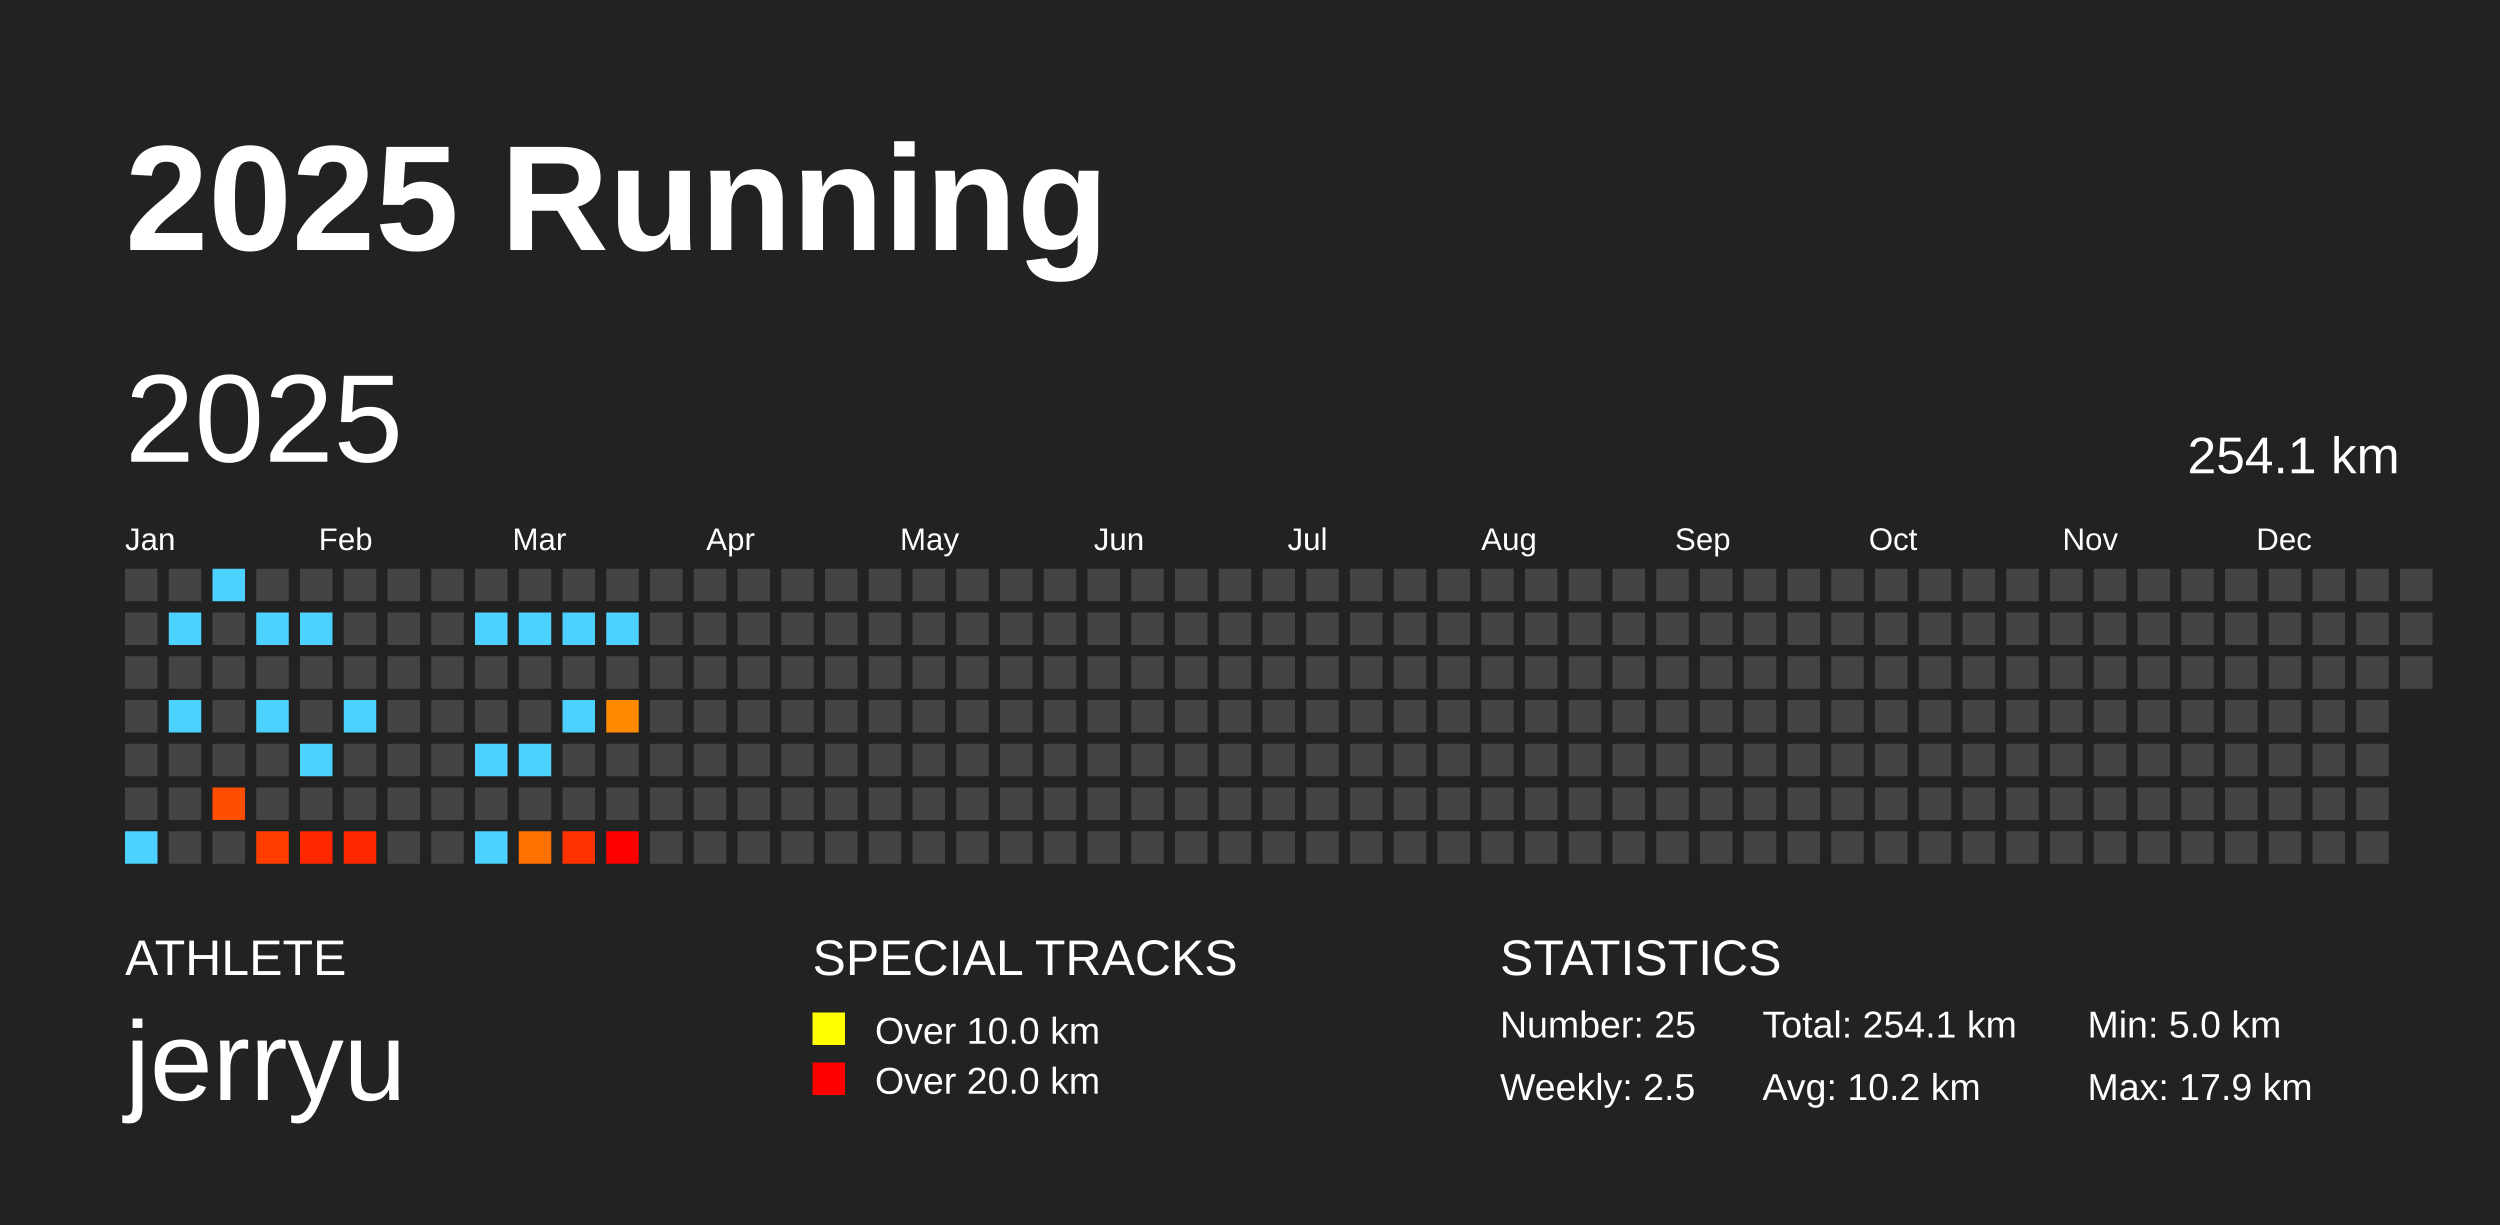
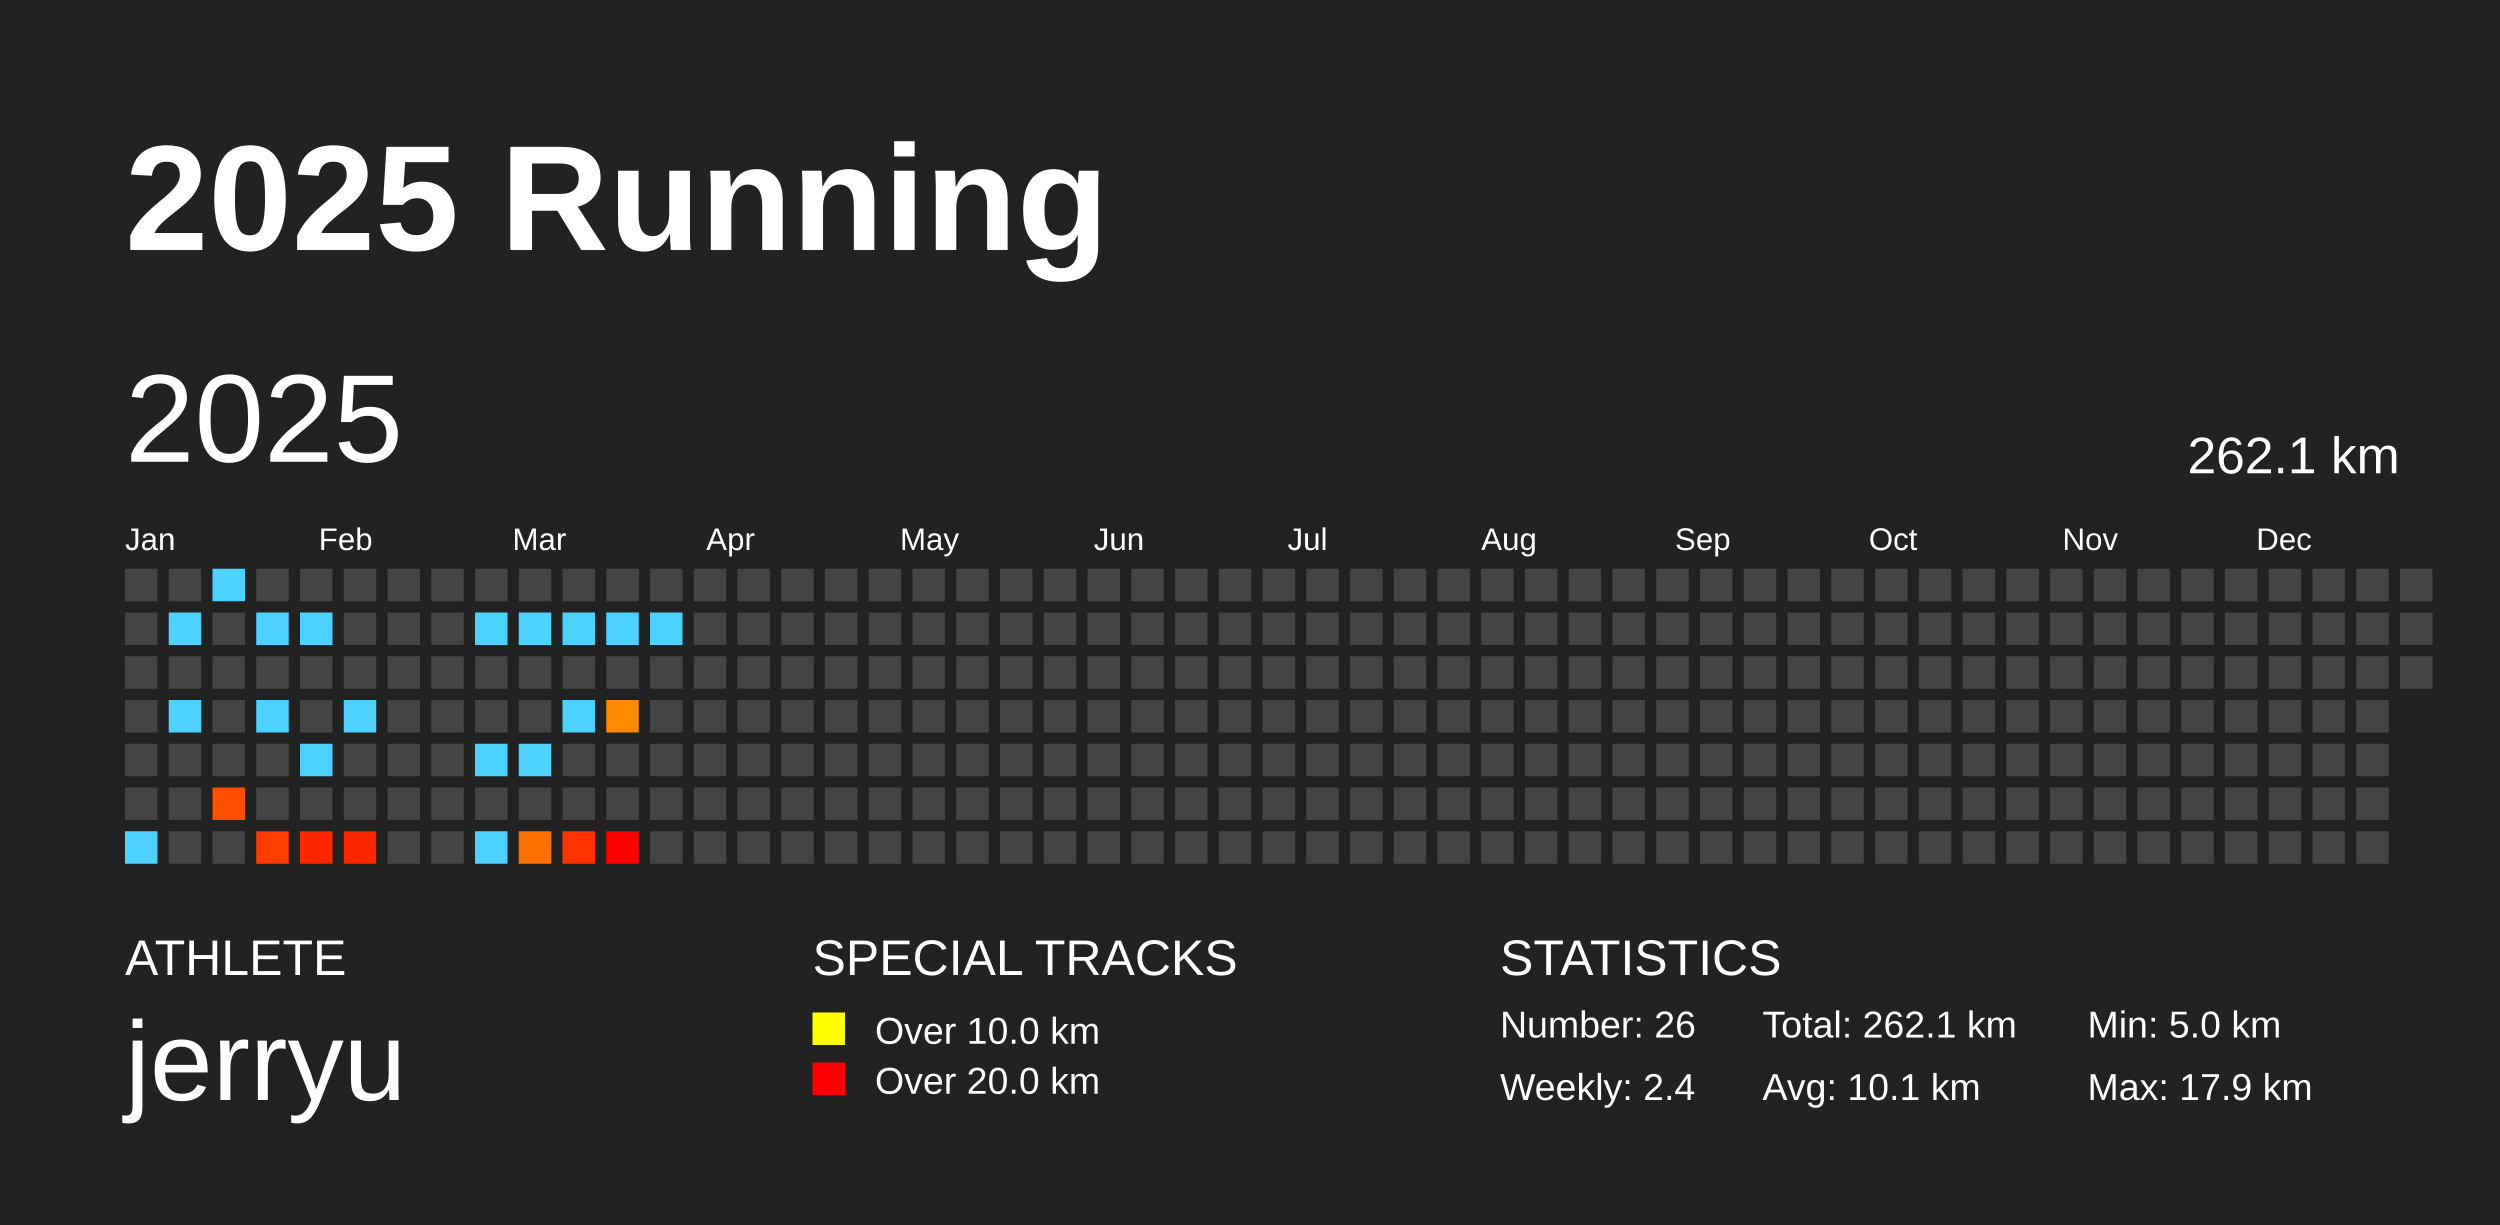
<svg xmlns="http://www.w3.org/2000/svg" baseProfile="full" height="98mm" version="1.1" viewBox="0,0,200,98" width="200mm">
  <defs />
  <rect fill="#222222" height="98" width="200" x="0" y="0" />
  <text fill="#FFFFFF" style="font-size:12px; font-family:Arial; font-weight:bold;" x="10" y="20">2025 Running</text>
  <text fill="#FFFFFF" style="font-size:4px; font-family:Arial" x="10" y="78">ATHLETE</text>
  <text fill="#FFFFFF" style="font-size:9px; font-family:Arial" x="10" y="88">jerryu</text>
  <text fill="#FFFFFF" style="font-size:4px; font-family:Arial" x="65" y="78">SPECIAL TRACKS</text>
  <rect fill="yellow" height="2.6" width="2.6" x="65" y="81" />
  <text fill="#FFFFFF" style="font-size:3px; font-family:Arial" x="70" y="83.5">Over 10.0 km</text>
  <rect fill="red" height="2.6" width="2.6" x="65" y="85" />
  <text fill="#FFFFFF" style="font-size:3px; font-family:Arial" x="70" y="87.5">Over 20.0 km</text>
  <text fill="#FFFFFF" style="font-size:4px; font-family:Arial" x="120" y="78">STATISTICS</text>
-   <text fill="#FFFFFF" style="font-size:3px; font-family:Arial" x="120" y="83">Number: 25</text>
-   <text fill="#FFFFFF" style="font-size:3px; font-family:Arial" x="120" y="88">Weekly: 2.5</text>
-   <text fill="#FFFFFF" style="font-size:3px; font-family:Arial" x="141" y="83">Total: 254.1 km</text>
-   <text fill="#FFFFFF" style="font-size:3px; font-family:Arial" x="141" y="88">Avg: 10.2 km</text>
+   <text fill="#FFFFFF" style="font-size:3px; font-family:Arial" x="120" y="83">Number: 26</text>
+   <text fill="#FFFFFF" style="font-size:3px; font-family:Arial" x="120" y="88">Weekly: 2.4</text>
+   <text fill="#FFFFFF" style="font-size:3px; font-family:Arial" x="141" y="83">Total: 262.1 km</text>
+   <text fill="#FFFFFF" style="font-size:3px; font-family:Arial" x="141" y="88">Avg: 10.1 km</text>
  <text fill="#FFFFFF" style="font-size:3px; font-family:Arial" x="167" y="83">Min: 5.0 km</text>
  <text fill="#FFFFFF" style="font-size:3px; font-family:Arial" x="167" y="88">Max: 17.9 km</text>
  <text dominant-baseline="hanging" fill="#FFFFFF" style="font-size:10.0px; font-family:Arial;" x="10" y="30">2025</text>
-   <text dominant-baseline="hanging" fill="#FFFFFF" style="font-size:4.125px; font-family:Arial;" x="175" y="35">254.1 km</text>
+   <text dominant-baseline="hanging" fill="#FFFFFF" style="font-size:4.125px; font-family:Arial;" x="175" y="35">262.1 km</text>
  <text fill="#FFFFFF" style="font-size:2.5px; font-family:Arial" x="10.0" y="44">Jan</text>
  <text fill="#FFFFFF" style="font-size:2.5px; font-family:Arial" x="25.5" y="44">Feb</text>
  <text fill="#FFFFFF" style="font-size:2.5px; font-family:Arial" x="41.0" y="44">Mar</text>
  <text fill="#FFFFFF" style="font-size:2.5px; font-family:Arial" x="56.5" y="44">Apr</text>
  <text fill="#FFFFFF" style="font-size:2.5px; font-family:Arial" x="72.0" y="44">May</text>
  <text fill="#FFFFFF" style="font-size:2.5px; font-family:Arial" x="87.5" y="44">Jun</text>
  <text fill="#FFFFFF" style="font-size:2.5px; font-family:Arial" x="103.0" y="44">Jul</text>
  <text fill="#FFFFFF" style="font-size:2.5px; font-family:Arial" x="118.5" y="44">Aug</text>
  <text fill="#FFFFFF" style="font-size:2.5px; font-family:Arial" x="134.0" y="44">Sep</text>
  <text fill="#FFFFFF" style="font-size:2.5px; font-family:Arial" x="149.5" y="44">Oct</text>
  <text fill="#FFFFFF" style="font-size:2.5px; font-family:Arial" x="165.0" y="44">Nov</text>
  <text fill="#FFFFFF" style="font-size:2.5px; font-family:Arial" x="180.5" y="44">Dec</text>
  <rect fill="#444444" height="2.6" width="2.6" x="10.0" y="45.5" />
  <rect fill="#444444" height="2.6" width="2.6" x="10.0" y="49.0" />
  <rect fill="#444444" height="2.6" width="2.6" x="10.0" y="52.5" />
  <rect fill="#444444" height="2.6" width="2.6" x="10.0" y="56.0" />
  <rect fill="#444444" height="2.6" width="2.6" x="10.0" y="59.5" />
  <rect fill="#444444" height="2.6" width="2.6" x="10.0" y="63.0" />
  <rect fill="#4dd2ff" height="2.6" width="2.6" x="10.0" y="66.5" />
  <rect fill="#444444" height="2.6" width="2.6" x="13.5" y="45.5" />
  <rect fill="#4dd2ff" height="2.6" width="2.6" x="13.5" y="49.0" />
  <rect fill="#444444" height="2.6" width="2.6" x="13.5" y="52.5" />
  <rect fill="#4dd2ff" height="2.6" width="2.6" x="13.5" y="56.0" />
  <rect fill="#444444" height="2.6" width="2.6" x="13.5" y="59.5" />
  <rect fill="#444444" height="2.6" width="2.6" x="13.5" y="63.0" />
  <rect fill="#444444" height="2.6" width="2.6" x="13.5" y="66.5" />
  <rect fill="#4dd2ff" height="2.6" width="2.6" x="17.0" y="45.5" />
  <rect fill="#444444" height="2.6" width="2.6" x="17.0" y="49.0" />
  <rect fill="#444444" height="2.6" width="2.6" x="17.0" y="52.5" />
  <rect fill="#444444" height="2.6" width="2.6" x="17.0" y="56.0" />
  <rect fill="#444444" height="2.6" width="2.6" x="17.0" y="59.5" />
  <rect fill="#ff4e00" height="2.6" width="2.6" x="17.0" y="63.0" />
  <rect fill="#444444" height="2.6" width="2.6" x="17.0" y="66.5" />
  <rect fill="#444444" height="2.6" width="2.6" x="20.5" y="45.5" />
  <rect fill="#4dd2ff" height="2.6" width="2.6" x="20.5" y="49.0" />
  <rect fill="#444444" height="2.6" width="2.6" x="20.5" y="52.5" />
  <rect fill="#4dd2ff" height="2.6" width="2.6" x="20.5" y="56.0" />
  <rect fill="#444444" height="2.6" width="2.6" x="20.5" y="59.5" />
  <rect fill="#444444" height="2.6" width="2.6" x="20.5" y="63.0" />
  <rect fill="#ff3d00" height="2.6" width="2.6" x="20.5" y="66.5" />
  <rect fill="#444444" height="2.6" width="2.6" x="24.0" y="45.5" />
  <rect fill="#4dd2ff" height="2.6" width="2.6" x="24.0" y="49.0" />
  <rect fill="#444444" height="2.6" width="2.6" x="24.0" y="52.5" />
  <rect fill="#444444" height="2.6" width="2.6" x="24.0" y="56.0" />
  <rect fill="#4dd2ff" height="2.6" width="2.6" x="24.0" y="59.5" />
  <rect fill="#444444" height="2.6" width="2.6" x="24.0" y="63.0" />
  <rect fill="#ff2700" height="2.6" width="2.6" x="24.0" y="66.5" />
  <rect fill="#444444" height="2.6" width="2.6" x="27.5" y="45.5" />
  <rect fill="#444444" height="2.6" width="2.6" x="27.5" y="49.0" />
  <rect fill="#444444" height="2.6" width="2.6" x="27.5" y="52.5" />
  <rect fill="#4dd2ff" height="2.6" width="2.6" x="27.5" y="56.0" />
  <rect fill="#444444" height="2.6" width="2.6" x="27.5" y="59.5" />
  <rect fill="#444444" height="2.6" width="2.6" x="27.5" y="63.0" />
  <rect fill="#ff2700" height="2.6" width="2.6" x="27.5" y="66.5" />
  <rect fill="#444444" height="2.6" width="2.6" x="31.0" y="45.5" />
  <rect fill="#444444" height="2.6" width="2.6" x="31.0" y="49.0" />
  <rect fill="#444444" height="2.6" width="2.6" x="31.0" y="52.5" />
  <rect fill="#444444" height="2.6" width="2.6" x="31.0" y="56.0" />
  <rect fill="#444444" height="2.6" width="2.6" x="31.0" y="59.5" />
  <rect fill="#444444" height="2.6" width="2.6" x="31.0" y="63.0" />
  <rect fill="#444444" height="2.6" width="2.6" x="31.0" y="66.5" />
  <rect fill="#444444" height="2.6" width="2.6" x="34.5" y="45.5" />
  <rect fill="#444444" height="2.6" width="2.6" x="34.5" y="49.0" />
  <rect fill="#444444" height="2.6" width="2.6" x="34.5" y="52.5" />
  <rect fill="#444444" height="2.6" width="2.6" x="34.5" y="56.0" />
  <rect fill="#444444" height="2.6" width="2.6" x="34.5" y="59.5" />
  <rect fill="#444444" height="2.6" width="2.6" x="34.5" y="63.0" />
  <rect fill="#444444" height="2.6" width="2.6" x="34.5" y="66.5" />
  <rect fill="#444444" height="2.6" width="2.6" x="38.0" y="45.5" />
  <rect fill="#4dd2ff" height="2.6" width="2.6" x="38.0" y="49.0" />
  <rect fill="#444444" height="2.6" width="2.6" x="38.0" y="52.5" />
  <rect fill="#444444" height="2.6" width="2.6" x="38.0" y="56.0" />
  <rect fill="#4dd2ff" height="2.6" width="2.6" x="38.0" y="59.5" />
  <rect fill="#444444" height="2.6" width="2.6" x="38.0" y="63.0" />
  <rect fill="#4dd2ff" height="2.6" width="2.6" x="38.0" y="66.5" />
  <rect fill="#444444" height="2.6" width="2.6" x="41.5" y="45.5" />
  <rect fill="#4dd2ff" height="2.6" width="2.6" x="41.5" y="49.0" />
  <rect fill="#444444" height="2.6" width="2.6" x="41.5" y="52.5" />
  <rect fill="#444444" height="2.6" width="2.6" x="41.5" y="56.0" />
  <rect fill="#4dd2ff" height="2.6" width="2.6" x="41.5" y="59.5" />
  <rect fill="#444444" height="2.6" width="2.6" x="41.5" y="63.0" />
  <rect fill="#ff7200" height="2.6" width="2.6" x="41.5" y="66.5" />
  <rect fill="#444444" height="2.6" width="2.6" x="45.0" y="45.5" />
  <rect fill="#4dd2ff" height="2.6" width="2.6" x="45.0" y="49.0" />
  <rect fill="#444444" height="2.6" width="2.6" x="45.0" y="52.5" />
  <rect fill="#4dd2ff" height="2.6" width="2.6" x="45.0" y="56.0" />
  <rect fill="#444444" height="2.6" width="2.6" x="45.0" y="59.5" />
  <rect fill="#444444" height="2.6" width="2.6" x="45.0" y="63.0" />
  <rect fill="#ff3200" height="2.6" width="2.6" x="45.0" y="66.5" />
  <rect fill="#444444" height="2.6" width="2.6" x="48.5" y="45.5" />
  <rect fill="#4dd2ff" height="2.6" width="2.6" x="48.5" y="49.0" />
  <rect fill="#444444" height="2.6" width="2.6" x="48.5" y="52.5" />
  <rect fill="#ff8a00" height="2.6" width="2.6" x="48.5" y="56.0" />
  <rect fill="#444444" height="2.6" width="2.6" x="48.5" y="59.5" />
  <rect fill="#444444" height="2.6" width="2.6" x="48.5" y="63.0" />
  <rect fill="#ff0000" height="2.6" width="2.6" x="48.5" y="66.5" />
  <rect fill="#444444" height="2.6" width="2.6" x="52.0" y="45.5" />
-   <rect fill="#444444" height="2.6" width="2.6" x="52.0" y="49.0" />
+   <rect fill="#4dd2ff" height="2.6" width="2.6" x="52.0" y="49.0" />
  <rect fill="#444444" height="2.6" width="2.6" x="52.0" y="52.5" />
  <rect fill="#444444" height="2.6" width="2.6" x="52.0" y="56.0" />
  <rect fill="#444444" height="2.6" width="2.6" x="52.0" y="59.5" />
  <rect fill="#444444" height="2.6" width="2.6" x="52.0" y="63.0" />
  <rect fill="#444444" height="2.6" width="2.6" x="52.0" y="66.5" />
  <rect fill="#444444" height="2.6" width="2.6" x="55.5" y="45.5" />
  <rect fill="#444444" height="2.6" width="2.6" x="55.5" y="49.0" />
  <rect fill="#444444" height="2.6" width="2.6" x="55.5" y="52.5" />
  <rect fill="#444444" height="2.6" width="2.6" x="55.5" y="56.0" />
  <rect fill="#444444" height="2.6" width="2.6" x="55.5" y="59.5" />
  <rect fill="#444444" height="2.6" width="2.6" x="55.5" y="63.0" />
  <rect fill="#444444" height="2.6" width="2.6" x="55.5" y="66.5" />
  <rect fill="#444444" height="2.6" width="2.6" x="59.0" y="45.5" />
  <rect fill="#444444" height="2.6" width="2.6" x="59.0" y="49.0" />
  <rect fill="#444444" height="2.6" width="2.6" x="59.0" y="52.5" />
  <rect fill="#444444" height="2.6" width="2.6" x="59.0" y="56.0" />
  <rect fill="#444444" height="2.6" width="2.6" x="59.0" y="59.5" />
  <rect fill="#444444" height="2.6" width="2.6" x="59.0" y="63.0" />
  <rect fill="#444444" height="2.6" width="2.6" x="59.0" y="66.5" />
  <rect fill="#444444" height="2.6" width="2.6" x="62.5" y="45.5" />
  <rect fill="#444444" height="2.6" width="2.6" x="62.5" y="49.0" />
  <rect fill="#444444" height="2.6" width="2.6" x="62.5" y="52.5" />
  <rect fill="#444444" height="2.6" width="2.6" x="62.5" y="56.0" />
  <rect fill="#444444" height="2.6" width="2.6" x="62.5" y="59.5" />
  <rect fill="#444444" height="2.6" width="2.6" x="62.5" y="63.0" />
  <rect fill="#444444" height="2.6" width="2.6" x="62.5" y="66.5" />
  <rect fill="#444444" height="2.6" width="2.6" x="66.0" y="45.5" />
  <rect fill="#444444" height="2.6" width="2.6" x="66.0" y="49.0" />
  <rect fill="#444444" height="2.6" width="2.6" x="66.0" y="52.5" />
  <rect fill="#444444" height="2.6" width="2.6" x="66.0" y="56.0" />
  <rect fill="#444444" height="2.6" width="2.6" x="66.0" y="59.5" />
  <rect fill="#444444" height="2.6" width="2.6" x="66.0" y="63.0" />
  <rect fill="#444444" height="2.6" width="2.6" x="66.0" y="66.5" />
  <rect fill="#444444" height="2.6" width="2.6" x="69.5" y="45.5" />
  <rect fill="#444444" height="2.6" width="2.6" x="69.5" y="49.0" />
  <rect fill="#444444" height="2.6" width="2.6" x="69.5" y="52.5" />
  <rect fill="#444444" height="2.6" width="2.6" x="69.5" y="56.0" />
  <rect fill="#444444" height="2.6" width="2.6" x="69.5" y="59.5" />
  <rect fill="#444444" height="2.6" width="2.6" x="69.5" y="63.0" />
  <rect fill="#444444" height="2.6" width="2.6" x="69.5" y="66.5" />
  <rect fill="#444444" height="2.6" width="2.6" x="73.0" y="45.5" />
  <rect fill="#444444" height="2.6" width="2.6" x="73.0" y="49.0" />
  <rect fill="#444444" height="2.6" width="2.6" x="73.0" y="52.5" />
  <rect fill="#444444" height="2.6" width="2.6" x="73.0" y="56.0" />
  <rect fill="#444444" height="2.6" width="2.6" x="73.0" y="59.5" />
  <rect fill="#444444" height="2.6" width="2.6" x="73.0" y="63.0" />
  <rect fill="#444444" height="2.6" width="2.6" x="73.0" y="66.5" />
  <rect fill="#444444" height="2.6" width="2.6" x="76.5" y="45.5" />
  <rect fill="#444444" height="2.6" width="2.6" x="76.5" y="49.0" />
  <rect fill="#444444" height="2.6" width="2.6" x="76.5" y="52.5" />
  <rect fill="#444444" height="2.6" width="2.6" x="76.5" y="56.0" />
  <rect fill="#444444" height="2.6" width="2.6" x="76.5" y="59.5" />
  <rect fill="#444444" height="2.6" width="2.6" x="76.5" y="63.0" />
  <rect fill="#444444" height="2.6" width="2.6" x="76.5" y="66.5" />
  <rect fill="#444444" height="2.6" width="2.6" x="80.0" y="45.5" />
  <rect fill="#444444" height="2.6" width="2.6" x="80.0" y="49.0" />
  <rect fill="#444444" height="2.6" width="2.6" x="80.0" y="52.5" />
  <rect fill="#444444" height="2.6" width="2.6" x="80.0" y="56.0" />
  <rect fill="#444444" height="2.6" width="2.6" x="80.0" y="59.5" />
  <rect fill="#444444" height="2.6" width="2.6" x="80.0" y="63.0" />
  <rect fill="#444444" height="2.6" width="2.6" x="80.0" y="66.5" />
  <rect fill="#444444" height="2.6" width="2.6" x="83.5" y="45.5" />
  <rect fill="#444444" height="2.6" width="2.6" x="83.5" y="49.0" />
  <rect fill="#444444" height="2.6" width="2.6" x="83.5" y="52.5" />
  <rect fill="#444444" height="2.6" width="2.6" x="83.5" y="56.0" />
  <rect fill="#444444" height="2.6" width="2.6" x="83.5" y="59.5" />
  <rect fill="#444444" height="2.6" width="2.6" x="83.5" y="63.0" />
  <rect fill="#444444" height="2.6" width="2.6" x="83.5" y="66.5" />
  <rect fill="#444444" height="2.6" width="2.6" x="87.0" y="45.5" />
  <rect fill="#444444" height="2.6" width="2.6" x="87.0" y="49.0" />
  <rect fill="#444444" height="2.6" width="2.6" x="87.0" y="52.5" />
  <rect fill="#444444" height="2.6" width="2.6" x="87.0" y="56.0" />
  <rect fill="#444444" height="2.6" width="2.6" x="87.0" y="59.5" />
  <rect fill="#444444" height="2.6" width="2.6" x="87.0" y="63.0" />
  <rect fill="#444444" height="2.6" width="2.6" x="87.0" y="66.5" />
  <rect fill="#444444" height="2.6" width="2.6" x="90.5" y="45.5" />
  <rect fill="#444444" height="2.6" width="2.6" x="90.5" y="49.0" />
  <rect fill="#444444" height="2.6" width="2.6" x="90.5" y="52.5" />
  <rect fill="#444444" height="2.6" width="2.6" x="90.5" y="56.0" />
  <rect fill="#444444" height="2.6" width="2.6" x="90.5" y="59.5" />
  <rect fill="#444444" height="2.6" width="2.6" x="90.5" y="63.0" />
  <rect fill="#444444" height="2.6" width="2.6" x="90.5" y="66.5" />
  <rect fill="#444444" height="2.6" width="2.6" x="94.0" y="45.5" />
  <rect fill="#444444" height="2.6" width="2.6" x="94.0" y="49.0" />
  <rect fill="#444444" height="2.6" width="2.6" x="94.0" y="52.5" />
  <rect fill="#444444" height="2.6" width="2.6" x="94.0" y="56.0" />
  <rect fill="#444444" height="2.6" width="2.6" x="94.0" y="59.5" />
  <rect fill="#444444" height="2.6" width="2.6" x="94.0" y="63.0" />
  <rect fill="#444444" height="2.6" width="2.6" x="94.0" y="66.5" />
  <rect fill="#444444" height="2.6" width="2.6" x="97.5" y="45.5" />
  <rect fill="#444444" height="2.6" width="2.6" x="97.5" y="49.0" />
  <rect fill="#444444" height="2.6" width="2.6" x="97.5" y="52.5" />
  <rect fill="#444444" height="2.6" width="2.6" x="97.5" y="56.0" />
  <rect fill="#444444" height="2.6" width="2.6" x="97.5" y="59.5" />
  <rect fill="#444444" height="2.6" width="2.6" x="97.5" y="63.0" />
  <rect fill="#444444" height="2.6" width="2.6" x="97.5" y="66.5" />
  <rect fill="#444444" height="2.6" width="2.6" x="101.0" y="45.5" />
  <rect fill="#444444" height="2.6" width="2.6" x="101.0" y="49.0" />
  <rect fill="#444444" height="2.6" width="2.6" x="101.0" y="52.5" />
  <rect fill="#444444" height="2.6" width="2.6" x="101.0" y="56.0" />
  <rect fill="#444444" height="2.6" width="2.6" x="101.0" y="59.5" />
  <rect fill="#444444" height="2.6" width="2.6" x="101.0" y="63.0" />
  <rect fill="#444444" height="2.6" width="2.6" x="101.0" y="66.5" />
  <rect fill="#444444" height="2.6" width="2.6" x="104.5" y="45.5" />
  <rect fill="#444444" height="2.6" width="2.6" x="104.5" y="49.0" />
  <rect fill="#444444" height="2.6" width="2.6" x="104.5" y="52.5" />
  <rect fill="#444444" height="2.6" width="2.6" x="104.5" y="56.0" />
  <rect fill="#444444" height="2.6" width="2.6" x="104.5" y="59.5" />
  <rect fill="#444444" height="2.6" width="2.6" x="104.5" y="63.0" />
  <rect fill="#444444" height="2.6" width="2.6" x="104.5" y="66.5" />
  <rect fill="#444444" height="2.6" width="2.6" x="108.0" y="45.5" />
  <rect fill="#444444" height="2.6" width="2.6" x="108.0" y="49.0" />
  <rect fill="#444444" height="2.6" width="2.6" x="108.0" y="52.5" />
  <rect fill="#444444" height="2.6" width="2.6" x="108.0" y="56.0" />
  <rect fill="#444444" height="2.6" width="2.6" x="108.0" y="59.5" />
  <rect fill="#444444" height="2.6" width="2.6" x="108.0" y="63.0" />
  <rect fill="#444444" height="2.6" width="2.6" x="108.0" y="66.5" />
  <rect fill="#444444" height="2.6" width="2.6" x="111.5" y="45.5" />
  <rect fill="#444444" height="2.6" width="2.6" x="111.5" y="49.0" />
  <rect fill="#444444" height="2.6" width="2.6" x="111.5" y="52.5" />
  <rect fill="#444444" height="2.6" width="2.6" x="111.5" y="56.0" />
  <rect fill="#444444" height="2.6" width="2.6" x="111.5" y="59.5" />
  <rect fill="#444444" height="2.6" width="2.6" x="111.5" y="63.0" />
  <rect fill="#444444" height="2.6" width="2.6" x="111.5" y="66.5" />
  <rect fill="#444444" height="2.6" width="2.6" x="115.0" y="45.5" />
  <rect fill="#444444" height="2.6" width="2.6" x="115.0" y="49.0" />
  <rect fill="#444444" height="2.6" width="2.6" x="115.0" y="52.5" />
  <rect fill="#444444" height="2.6" width="2.6" x="115.0" y="56.0" />
  <rect fill="#444444" height="2.6" width="2.6" x="115.0" y="59.5" />
  <rect fill="#444444" height="2.6" width="2.6" x="115.0" y="63.0" />
  <rect fill="#444444" height="2.6" width="2.6" x="115.0" y="66.5" />
  <rect fill="#444444" height="2.6" width="2.6" x="118.5" y="45.5" />
  <rect fill="#444444" height="2.6" width="2.6" x="118.5" y="49.0" />
  <rect fill="#444444" height="2.6" width="2.6" x="118.5" y="52.5" />
  <rect fill="#444444" height="2.6" width="2.6" x="118.5" y="56.0" />
  <rect fill="#444444" height="2.6" width="2.6" x="118.5" y="59.5" />
  <rect fill="#444444" height="2.6" width="2.6" x="118.5" y="63.0" />
  <rect fill="#444444" height="2.6" width="2.6" x="118.5" y="66.5" />
  <rect fill="#444444" height="2.6" width="2.6" x="122.0" y="45.5" />
  <rect fill="#444444" height="2.6" width="2.6" x="122.0" y="49.0" />
  <rect fill="#444444" height="2.6" width="2.6" x="122.0" y="52.5" />
  <rect fill="#444444" height="2.6" width="2.6" x="122.0" y="56.0" />
  <rect fill="#444444" height="2.6" width="2.6" x="122.0" y="59.5" />
  <rect fill="#444444" height="2.6" width="2.6" x="122.0" y="63.0" />
  <rect fill="#444444" height="2.6" width="2.6" x="122.0" y="66.5" />
  <rect fill="#444444" height="2.6" width="2.6" x="125.5" y="45.5" />
  <rect fill="#444444" height="2.6" width="2.6" x="125.5" y="49.0" />
  <rect fill="#444444" height="2.6" width="2.6" x="125.5" y="52.5" />
  <rect fill="#444444" height="2.6" width="2.6" x="125.5" y="56.0" />
  <rect fill="#444444" height="2.6" width="2.6" x="125.5" y="59.5" />
  <rect fill="#444444" height="2.6" width="2.6" x="125.5" y="63.0" />
  <rect fill="#444444" height="2.6" width="2.6" x="125.5" y="66.5" />
  <rect fill="#444444" height="2.6" width="2.6" x="129.0" y="45.5" />
  <rect fill="#444444" height="2.6" width="2.6" x="129.0" y="49.0" />
  <rect fill="#444444" height="2.6" width="2.6" x="129.0" y="52.5" />
  <rect fill="#444444" height="2.6" width="2.6" x="129.0" y="56.0" />
  <rect fill="#444444" height="2.6" width="2.6" x="129.0" y="59.5" />
  <rect fill="#444444" height="2.6" width="2.6" x="129.0" y="63.0" />
  <rect fill="#444444" height="2.6" width="2.6" x="129.0" y="66.5" />
  <rect fill="#444444" height="2.6" width="2.6" x="132.5" y="45.5" />
  <rect fill="#444444" height="2.6" width="2.6" x="132.5" y="49.0" />
  <rect fill="#444444" height="2.6" width="2.6" x="132.5" y="52.5" />
  <rect fill="#444444" height="2.6" width="2.6" x="132.5" y="56.0" />
  <rect fill="#444444" height="2.6" width="2.6" x="132.5" y="59.5" />
  <rect fill="#444444" height="2.6" width="2.6" x="132.5" y="63.0" />
  <rect fill="#444444" height="2.6" width="2.6" x="132.5" y="66.5" />
  <rect fill="#444444" height="2.6" width="2.6" x="136.0" y="45.5" />
  <rect fill="#444444" height="2.6" width="2.6" x="136.0" y="49.0" />
  <rect fill="#444444" height="2.6" width="2.6" x="136.0" y="52.5" />
  <rect fill="#444444" height="2.6" width="2.6" x="136.0" y="56.0" />
  <rect fill="#444444" height="2.6" width="2.6" x="136.0" y="59.5" />
  <rect fill="#444444" height="2.6" width="2.6" x="136.0" y="63.0" />
  <rect fill="#444444" height="2.6" width="2.6" x="136.0" y="66.5" />
  <rect fill="#444444" height="2.6" width="2.6" x="139.5" y="45.5" />
  <rect fill="#444444" height="2.6" width="2.6" x="139.5" y="49.0" />
  <rect fill="#444444" height="2.6" width="2.6" x="139.5" y="52.5" />
  <rect fill="#444444" height="2.6" width="2.6" x="139.5" y="56.0" />
  <rect fill="#444444" height="2.6" width="2.6" x="139.5" y="59.5" />
  <rect fill="#444444" height="2.6" width="2.6" x="139.5" y="63.0" />
  <rect fill="#444444" height="2.6" width="2.6" x="139.5" y="66.5" />
  <rect fill="#444444" height="2.6" width="2.6" x="143.0" y="45.5" />
  <rect fill="#444444" height="2.6" width="2.6" x="143.0" y="49.0" />
  <rect fill="#444444" height="2.6" width="2.6" x="143.0" y="52.5" />
  <rect fill="#444444" height="2.6" width="2.6" x="143.0" y="56.0" />
  <rect fill="#444444" height="2.6" width="2.6" x="143.0" y="59.5" />
  <rect fill="#444444" height="2.6" width="2.6" x="143.0" y="63.0" />
  <rect fill="#444444" height="2.6" width="2.6" x="143.0" y="66.5" />
  <rect fill="#444444" height="2.6" width="2.6" x="146.5" y="45.5" />
  <rect fill="#444444" height="2.6" width="2.6" x="146.5" y="49.0" />
  <rect fill="#444444" height="2.6" width="2.6" x="146.5" y="52.5" />
  <rect fill="#444444" height="2.6" width="2.6" x="146.5" y="56.0" />
  <rect fill="#444444" height="2.6" width="2.6" x="146.5" y="59.5" />
  <rect fill="#444444" height="2.6" width="2.6" x="146.5" y="63.0" />
  <rect fill="#444444" height="2.6" width="2.6" x="146.5" y="66.5" />
  <rect fill="#444444" height="2.6" width="2.6" x="150.0" y="45.5" />
  <rect fill="#444444" height="2.6" width="2.6" x="150.0" y="49.0" />
  <rect fill="#444444" height="2.6" width="2.6" x="150.0" y="52.5" />
  <rect fill="#444444" height="2.6" width="2.6" x="150.0" y="56.0" />
  <rect fill="#444444" height="2.6" width="2.6" x="150.0" y="59.5" />
  <rect fill="#444444" height="2.6" width="2.6" x="150.0" y="63.0" />
  <rect fill="#444444" height="2.6" width="2.6" x="150.0" y="66.5" />
  <rect fill="#444444" height="2.6" width="2.6" x="153.5" y="45.5" />
  <rect fill="#444444" height="2.6" width="2.6" x="153.5" y="49.0" />
  <rect fill="#444444" height="2.6" width="2.6" x="153.5" y="52.5" />
  <rect fill="#444444" height="2.6" width="2.6" x="153.5" y="56.0" />
  <rect fill="#444444" height="2.6" width="2.6" x="153.5" y="59.5" />
  <rect fill="#444444" height="2.6" width="2.6" x="153.5" y="63.0" />
  <rect fill="#444444" height="2.6" width="2.6" x="153.5" y="66.5" />
  <rect fill="#444444" height="2.6" width="2.6" x="157.0" y="45.5" />
  <rect fill="#444444" height="2.6" width="2.6" x="157.0" y="49.0" />
  <rect fill="#444444" height="2.6" width="2.6" x="157.0" y="52.5" />
  <rect fill="#444444" height="2.6" width="2.6" x="157.0" y="56.0" />
  <rect fill="#444444" height="2.6" width="2.6" x="157.0" y="59.5" />
  <rect fill="#444444" height="2.6" width="2.6" x="157.0" y="63.0" />
  <rect fill="#444444" height="2.6" width="2.6" x="157.0" y="66.5" />
  <rect fill="#444444" height="2.6" width="2.6" x="160.5" y="45.5" />
  <rect fill="#444444" height="2.6" width="2.6" x="160.5" y="49.0" />
  <rect fill="#444444" height="2.6" width="2.6" x="160.5" y="52.5" />
  <rect fill="#444444" height="2.6" width="2.6" x="160.5" y="56.0" />
  <rect fill="#444444" height="2.6" width="2.6" x="160.5" y="59.5" />
  <rect fill="#444444" height="2.6" width="2.6" x="160.5" y="63.0" />
  <rect fill="#444444" height="2.6" width="2.6" x="160.5" y="66.5" />
  <rect fill="#444444" height="2.6" width="2.6" x="164.0" y="45.5" />
  <rect fill="#444444" height="2.6" width="2.6" x="164.0" y="49.0" />
  <rect fill="#444444" height="2.6" width="2.6" x="164.0" y="52.5" />
  <rect fill="#444444" height="2.6" width="2.6" x="164.0" y="56.0" />
  <rect fill="#444444" height="2.6" width="2.6" x="164.0" y="59.5" />
  <rect fill="#444444" height="2.6" width="2.6" x="164.0" y="63.0" />
  <rect fill="#444444" height="2.6" width="2.6" x="164.0" y="66.5" />
  <rect fill="#444444" height="2.6" width="2.6" x="167.5" y="45.5" />
  <rect fill="#444444" height="2.6" width="2.6" x="167.5" y="49.0" />
  <rect fill="#444444" height="2.6" width="2.6" x="167.5" y="52.5" />
  <rect fill="#444444" height="2.6" width="2.6" x="167.5" y="56.0" />
  <rect fill="#444444" height="2.6" width="2.6" x="167.5" y="59.5" />
  <rect fill="#444444" height="2.6" width="2.6" x="167.5" y="63.0" />
  <rect fill="#444444" height="2.6" width="2.6" x="167.5" y="66.5" />
  <rect fill="#444444" height="2.6" width="2.6" x="171.0" y="45.5" />
  <rect fill="#444444" height="2.6" width="2.6" x="171.0" y="49.0" />
  <rect fill="#444444" height="2.6" width="2.6" x="171.0" y="52.5" />
  <rect fill="#444444" height="2.6" width="2.6" x="171.0" y="56.0" />
  <rect fill="#444444" height="2.6" width="2.6" x="171.0" y="59.5" />
  <rect fill="#444444" height="2.6" width="2.6" x="171.0" y="63.0" />
  <rect fill="#444444" height="2.6" width="2.6" x="171.0" y="66.5" />
  <rect fill="#444444" height="2.6" width="2.6" x="174.5" y="45.5" />
  <rect fill="#444444" height="2.6" width="2.6" x="174.5" y="49.0" />
  <rect fill="#444444" height="2.6" width="2.6" x="174.5" y="52.5" />
  <rect fill="#444444" height="2.6" width="2.6" x="174.5" y="56.0" />
  <rect fill="#444444" height="2.6" width="2.6" x="174.5" y="59.5" />
  <rect fill="#444444" height="2.6" width="2.6" x="174.5" y="63.0" />
  <rect fill="#444444" height="2.6" width="2.6" x="174.5" y="66.5" />
  <rect fill="#444444" height="2.6" width="2.6" x="178.0" y="45.5" />
  <rect fill="#444444" height="2.6" width="2.6" x="178.0" y="49.0" />
  <rect fill="#444444" height="2.6" width="2.6" x="178.0" y="52.5" />
  <rect fill="#444444" height="2.6" width="2.6" x="178.0" y="56.0" />
  <rect fill="#444444" height="2.6" width="2.6" x="178.0" y="59.5" />
  <rect fill="#444444" height="2.6" width="2.6" x="178.0" y="63.0" />
  <rect fill="#444444" height="2.6" width="2.6" x="178.0" y="66.5" />
  <rect fill="#444444" height="2.6" width="2.6" x="181.5" y="45.5" />
  <rect fill="#444444" height="2.6" width="2.6" x="181.5" y="49.0" />
  <rect fill="#444444" height="2.6" width="2.6" x="181.5" y="52.5" />
  <rect fill="#444444" height="2.6" width="2.6" x="181.5" y="56.0" />
  <rect fill="#444444" height="2.6" width="2.6" x="181.5" y="59.5" />
  <rect fill="#444444" height="2.6" width="2.6" x="181.5" y="63.0" />
  <rect fill="#444444" height="2.6" width="2.6" x="181.5" y="66.5" />
  <rect fill="#444444" height="2.6" width="2.6" x="185.0" y="45.5" />
  <rect fill="#444444" height="2.6" width="2.6" x="185.0" y="49.0" />
  <rect fill="#444444" height="2.6" width="2.6" x="185.0" y="52.5" />
  <rect fill="#444444" height="2.6" width="2.6" x="185.0" y="56.0" />
  <rect fill="#444444" height="2.6" width="2.6" x="185.0" y="59.5" />
  <rect fill="#444444" height="2.6" width="2.6" x="185.0" y="63.0" />
  <rect fill="#444444" height="2.6" width="2.6" x="185.0" y="66.5" />
  <rect fill="#444444" height="2.6" width="2.6" x="188.5" y="45.5" />
  <rect fill="#444444" height="2.6" width="2.6" x="188.5" y="49.0" />
  <rect fill="#444444" height="2.6" width="2.6" x="188.5" y="52.5" />
  <rect fill="#444444" height="2.6" width="2.6" x="188.5" y="56.0" />
  <rect fill="#444444" height="2.6" width="2.6" x="188.5" y="59.5" />
  <rect fill="#444444" height="2.6" width="2.6" x="188.5" y="63.0" />
  <rect fill="#444444" height="2.6" width="2.6" x="188.5" y="66.5" />
  <rect fill="#444444" height="2.6" width="2.6" x="192.0" y="45.5" />
  <rect fill="#444444" height="2.6" width="2.6" x="192.0" y="49.0" />
  <rect fill="#444444" height="2.6" width="2.6" x="192.0" y="52.5" />
</svg>
